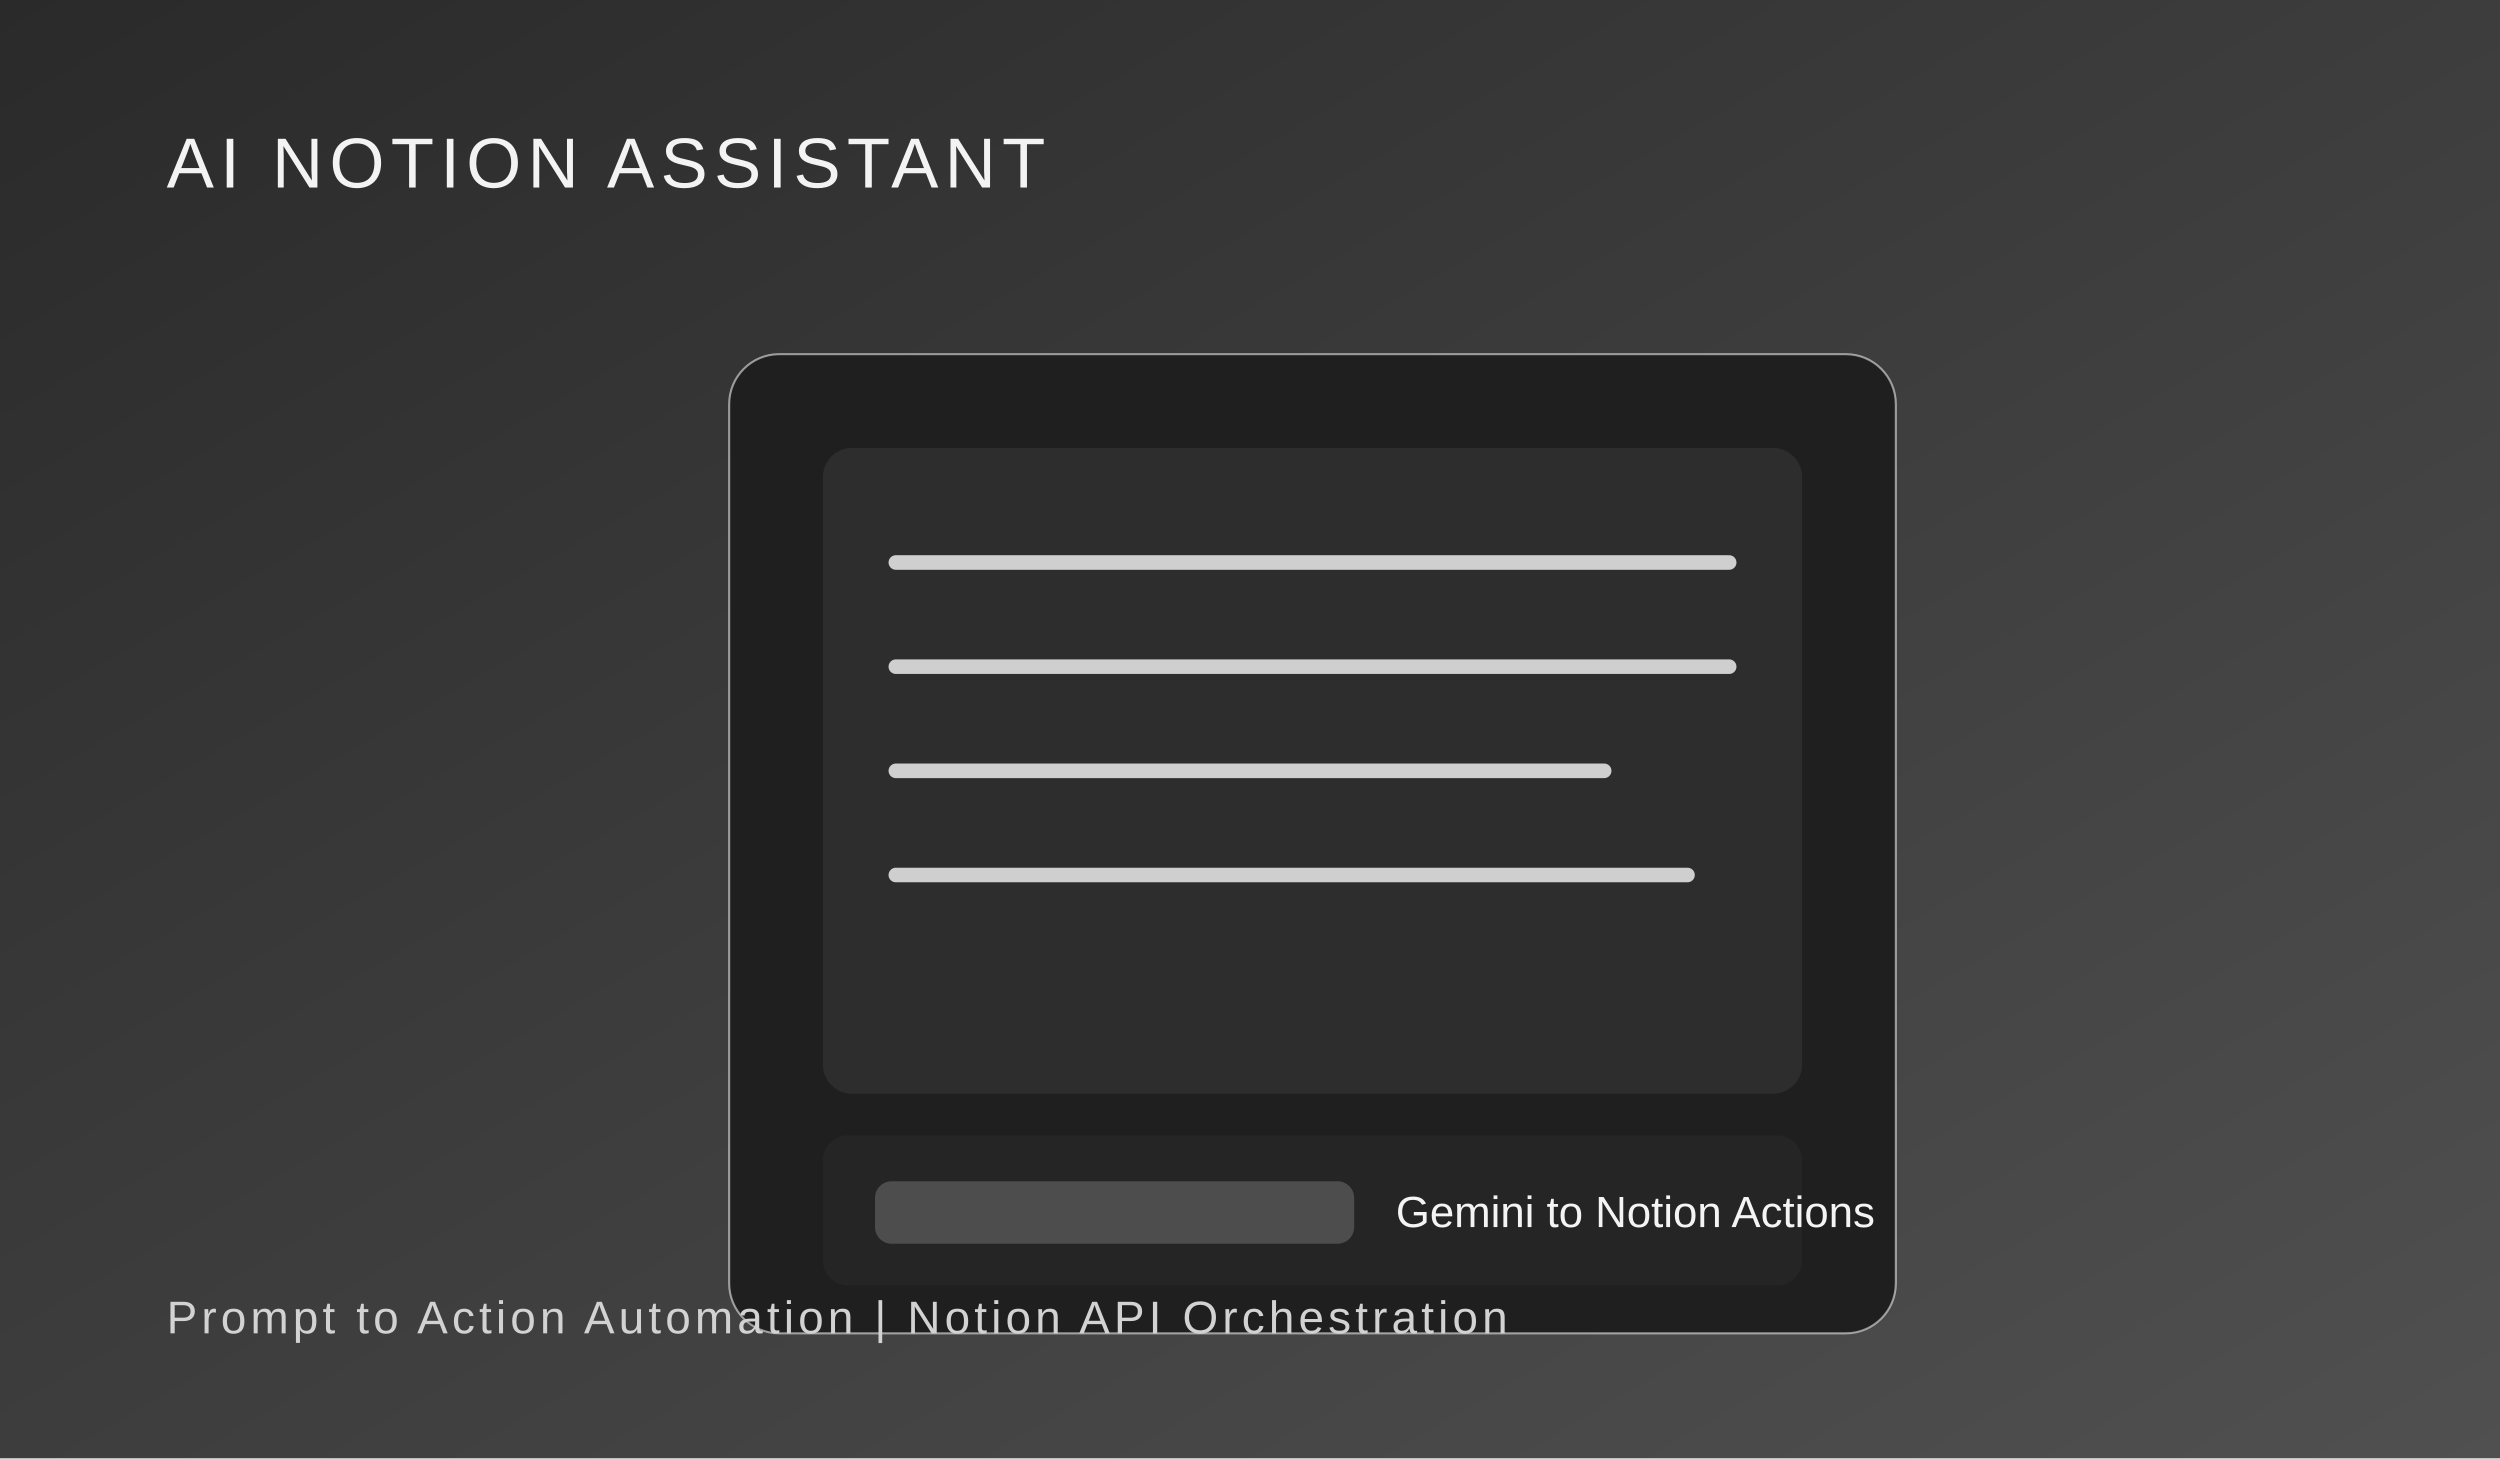
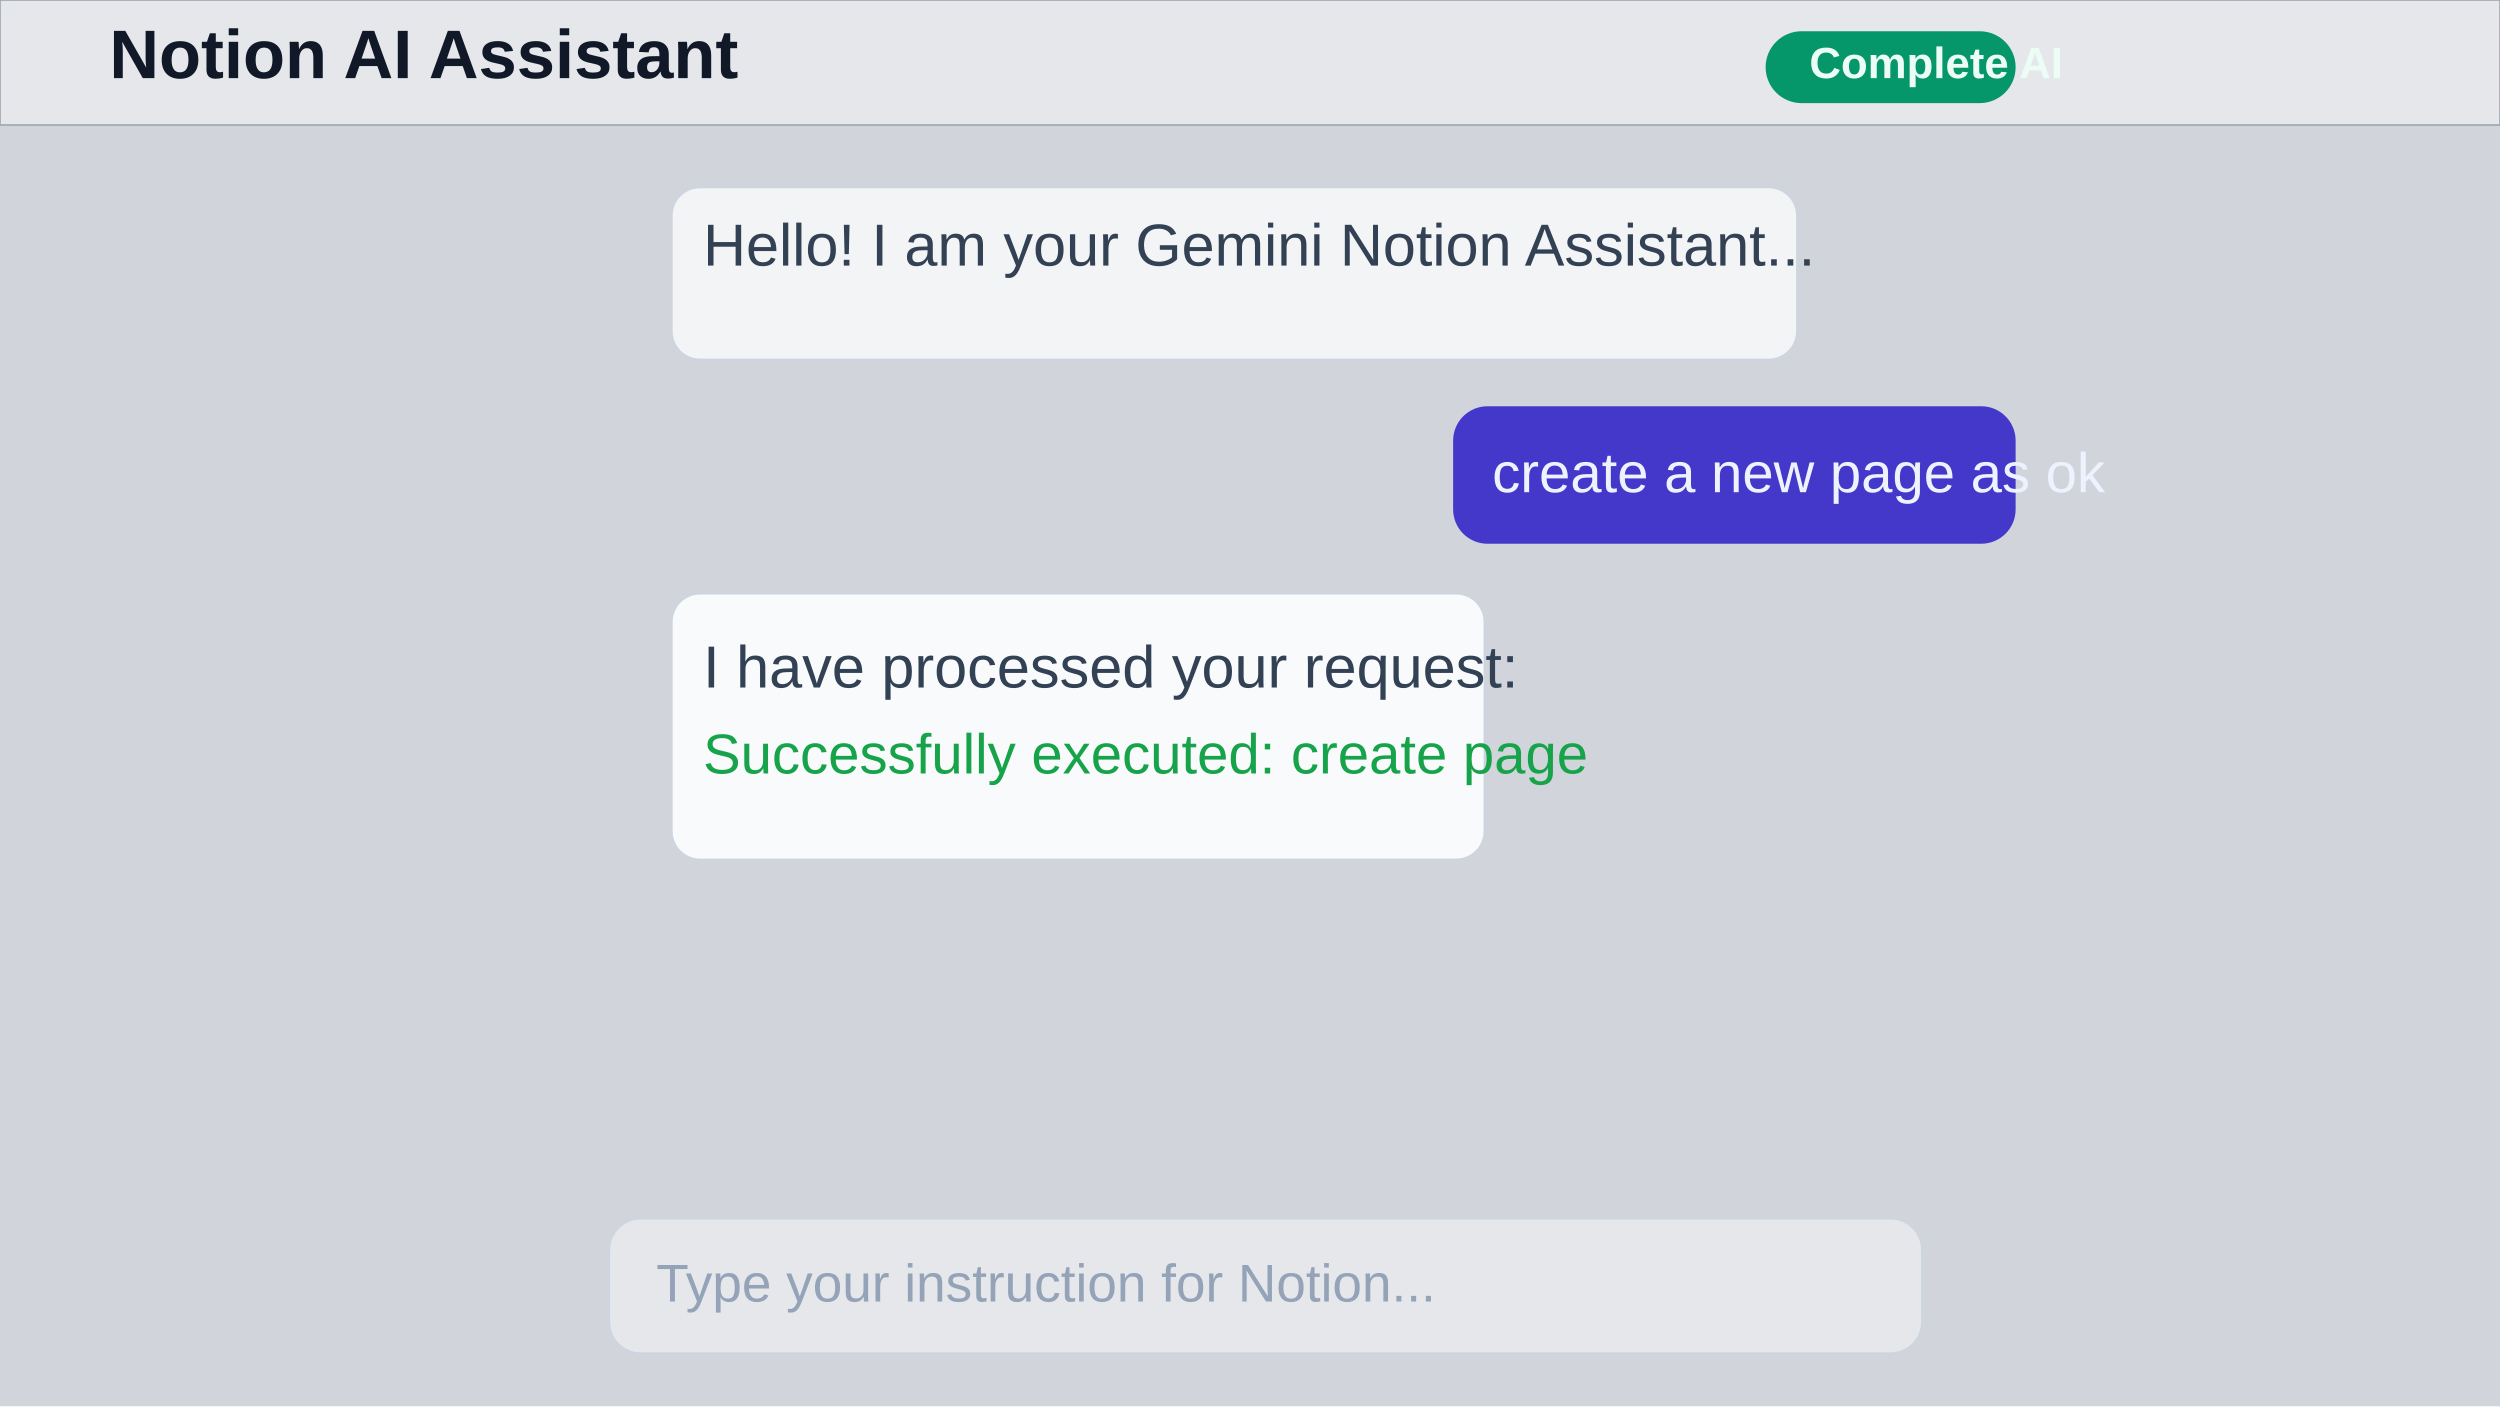
- <svg xmlns="http://www.w3.org/2000/svg" width="1200" height="700" viewBox="0 0 1200 700" role="img" aria-label="AI Notion Assistant">
-   <defs>
-     <linearGradient id="bg" x1="0" y1="0" x2="1" y2="1">
-       <stop offset="0" stop-color="#2A2A2A" />
-       <stop offset="1" stop-color="#505050" />
-     </linearGradient>
-   </defs>
-   <rect width="1200" height="700" fill="url(#bg)" />
-   <g transform="translate(250,115)">
-     <rect x="100" y="55" width="560" height="470" rx="24" fill="#1F1F1F" stroke="#E8E8E8" stroke-opacity="0.6" />
-     <rect x="145" y="100" width="470" height="310" rx="14" fill="#2D2D2D" />
-     <path d="M180 155H580M180 205H580M180 255H520M180 305H560" stroke="#CFCFCF" stroke-width="7" stroke-linecap="round" />
-     <rect x="145" y="430" width="470" height="72" rx="12" fill="#252525" />
-     <rect x="170" y="452" width="230" height="30" rx="8" fill="#4D4D4D" />
-     <text x="420" y="474" fill="#F4F4F4" font-size="21" font-family="Segoe UI, Arial, sans-serif">Gemini to Notion Actions</text>
-   </g>
-   <text x="80" y="90" fill="#F3F3F3" font-size="34" font-family="Segoe UI, Arial, sans-serif" letter-spacing="3">AI NOTION ASSISTANT</text>
-   <text x="80" y="640" fill="#D2D2D2" font-size="22" font-family="Segoe UI, Arial, sans-serif" letter-spacing="2">Prompt to Action Automation | Notion API Orchestration</text>
+ <svg xmlns="http://www.w3.org/2000/svg" width="1600" height="900" viewBox="0 0 1600 900">
+   <rect width="1600" height="900" fill="#d1d5db" />
+   <rect x="0" y="0" width="1600" height="80" fill="#e5e7eb" stroke="#9ca3af" />
+   <text x="70" y="50" fill="#111827" font-size="44" font-family="Segoe UI,Arial" font-weight="700">Notion AI Assistant</text>
+   <rect x="1130" y="20" width="160" height="46" rx="23" fill="#059669" />
+   <text x="1158" y="50" fill="#ecfdf5" font-size="28" font-family="Segoe UI,Arial" font-weight="700">Complete AI</text>
+   <rect x="430" y="120" width="720" height="110" rx="18" fill="#f3f4f6" stroke="#cbd5e1" />
+   <text x="450" y="170" fill="#334155" font-size="38" font-family="Segoe UI,Arial">Hello! I am your Gemini Notion Assistant...</text>
+   <rect x="930" y="260" width="360" height="88" rx="22" fill="#4338ca" />
+   <text x="955" y="315" fill="#eef2ff" font-size="36" font-family="Segoe UI,Arial">create a new page as ok</text>
+   <rect x="430" y="380" width="520" height="170" rx="18" fill="#f8fafc" stroke="#cbd5e1" />
+   <text x="450" y="440" fill="#334155" font-size="38" font-family="Segoe UI,Arial">I have processed your request:</text>
+   <text x="450" y="495" fill="#16a34a" font-size="36" font-family="Segoe UI,Arial">Successfully executed: create page</text>
+   <rect x="390" y="780" width="840" height="86" rx="20" fill="#e5e7eb" stroke="#cbd5e1" />
+   <text x="420" y="833" fill="#94a3b8" font-size="34" font-family="Segoe UI,Arial">Type your instruction for Notion...</text>
</svg>
